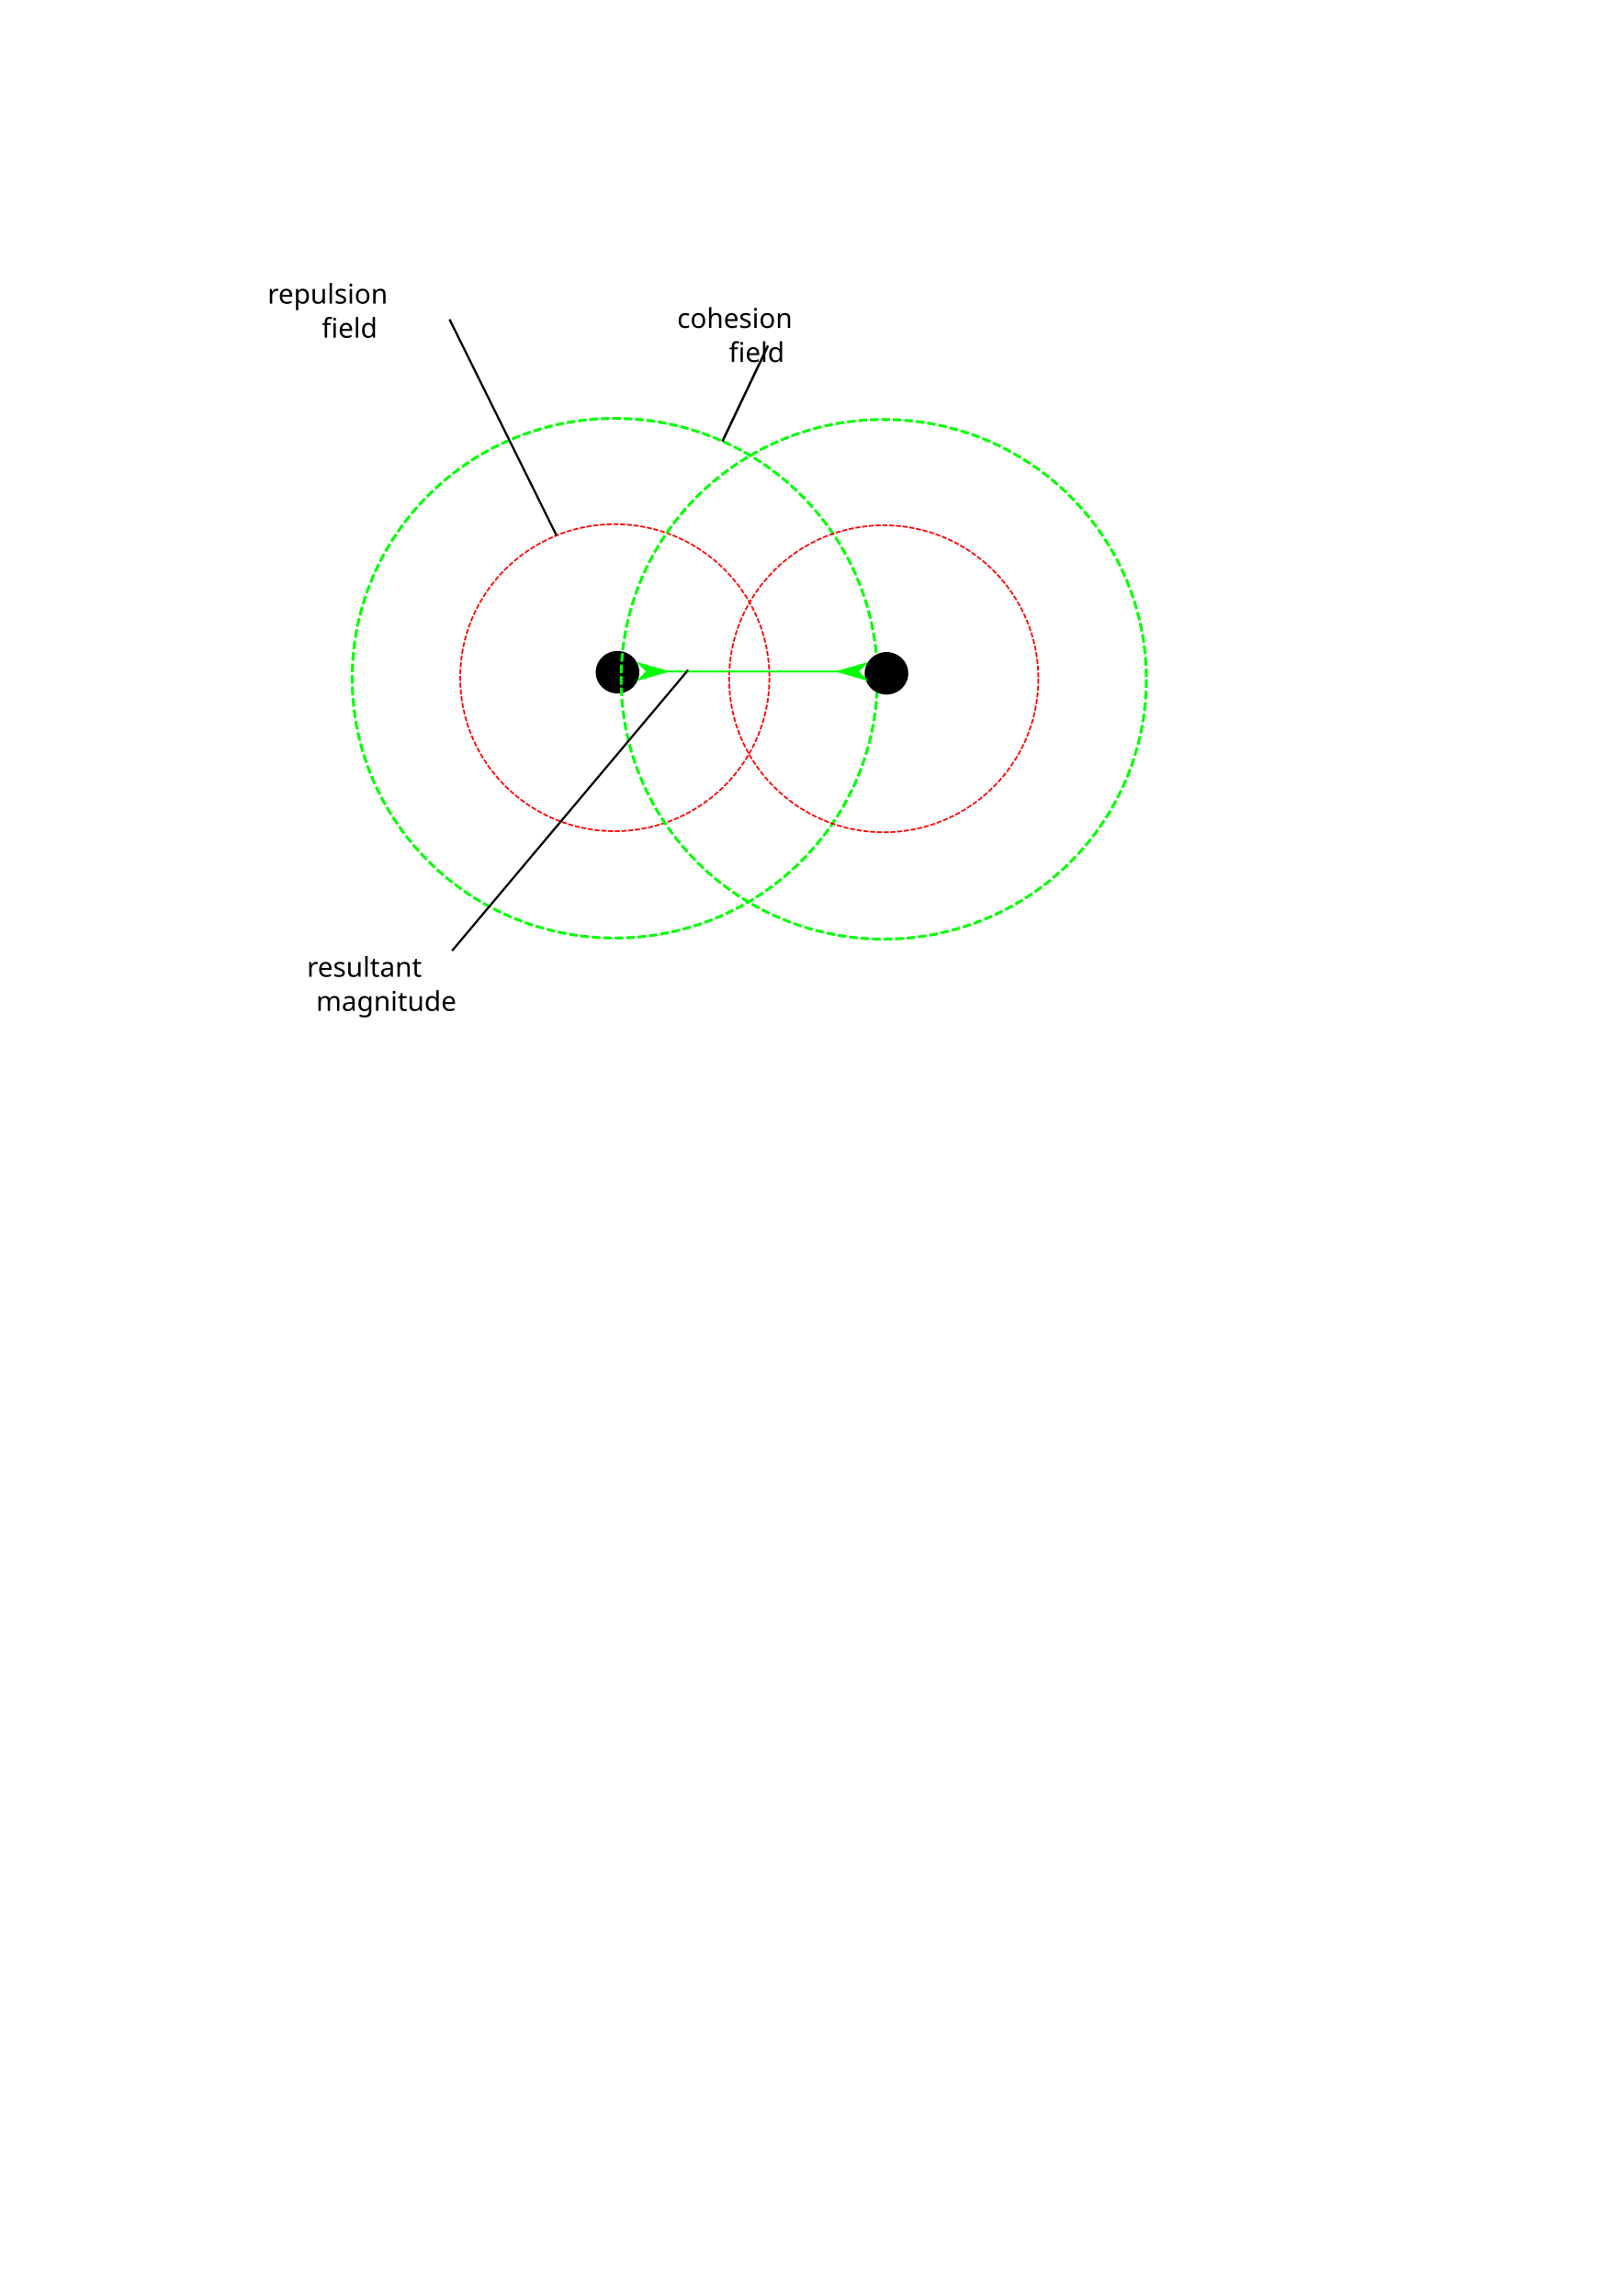
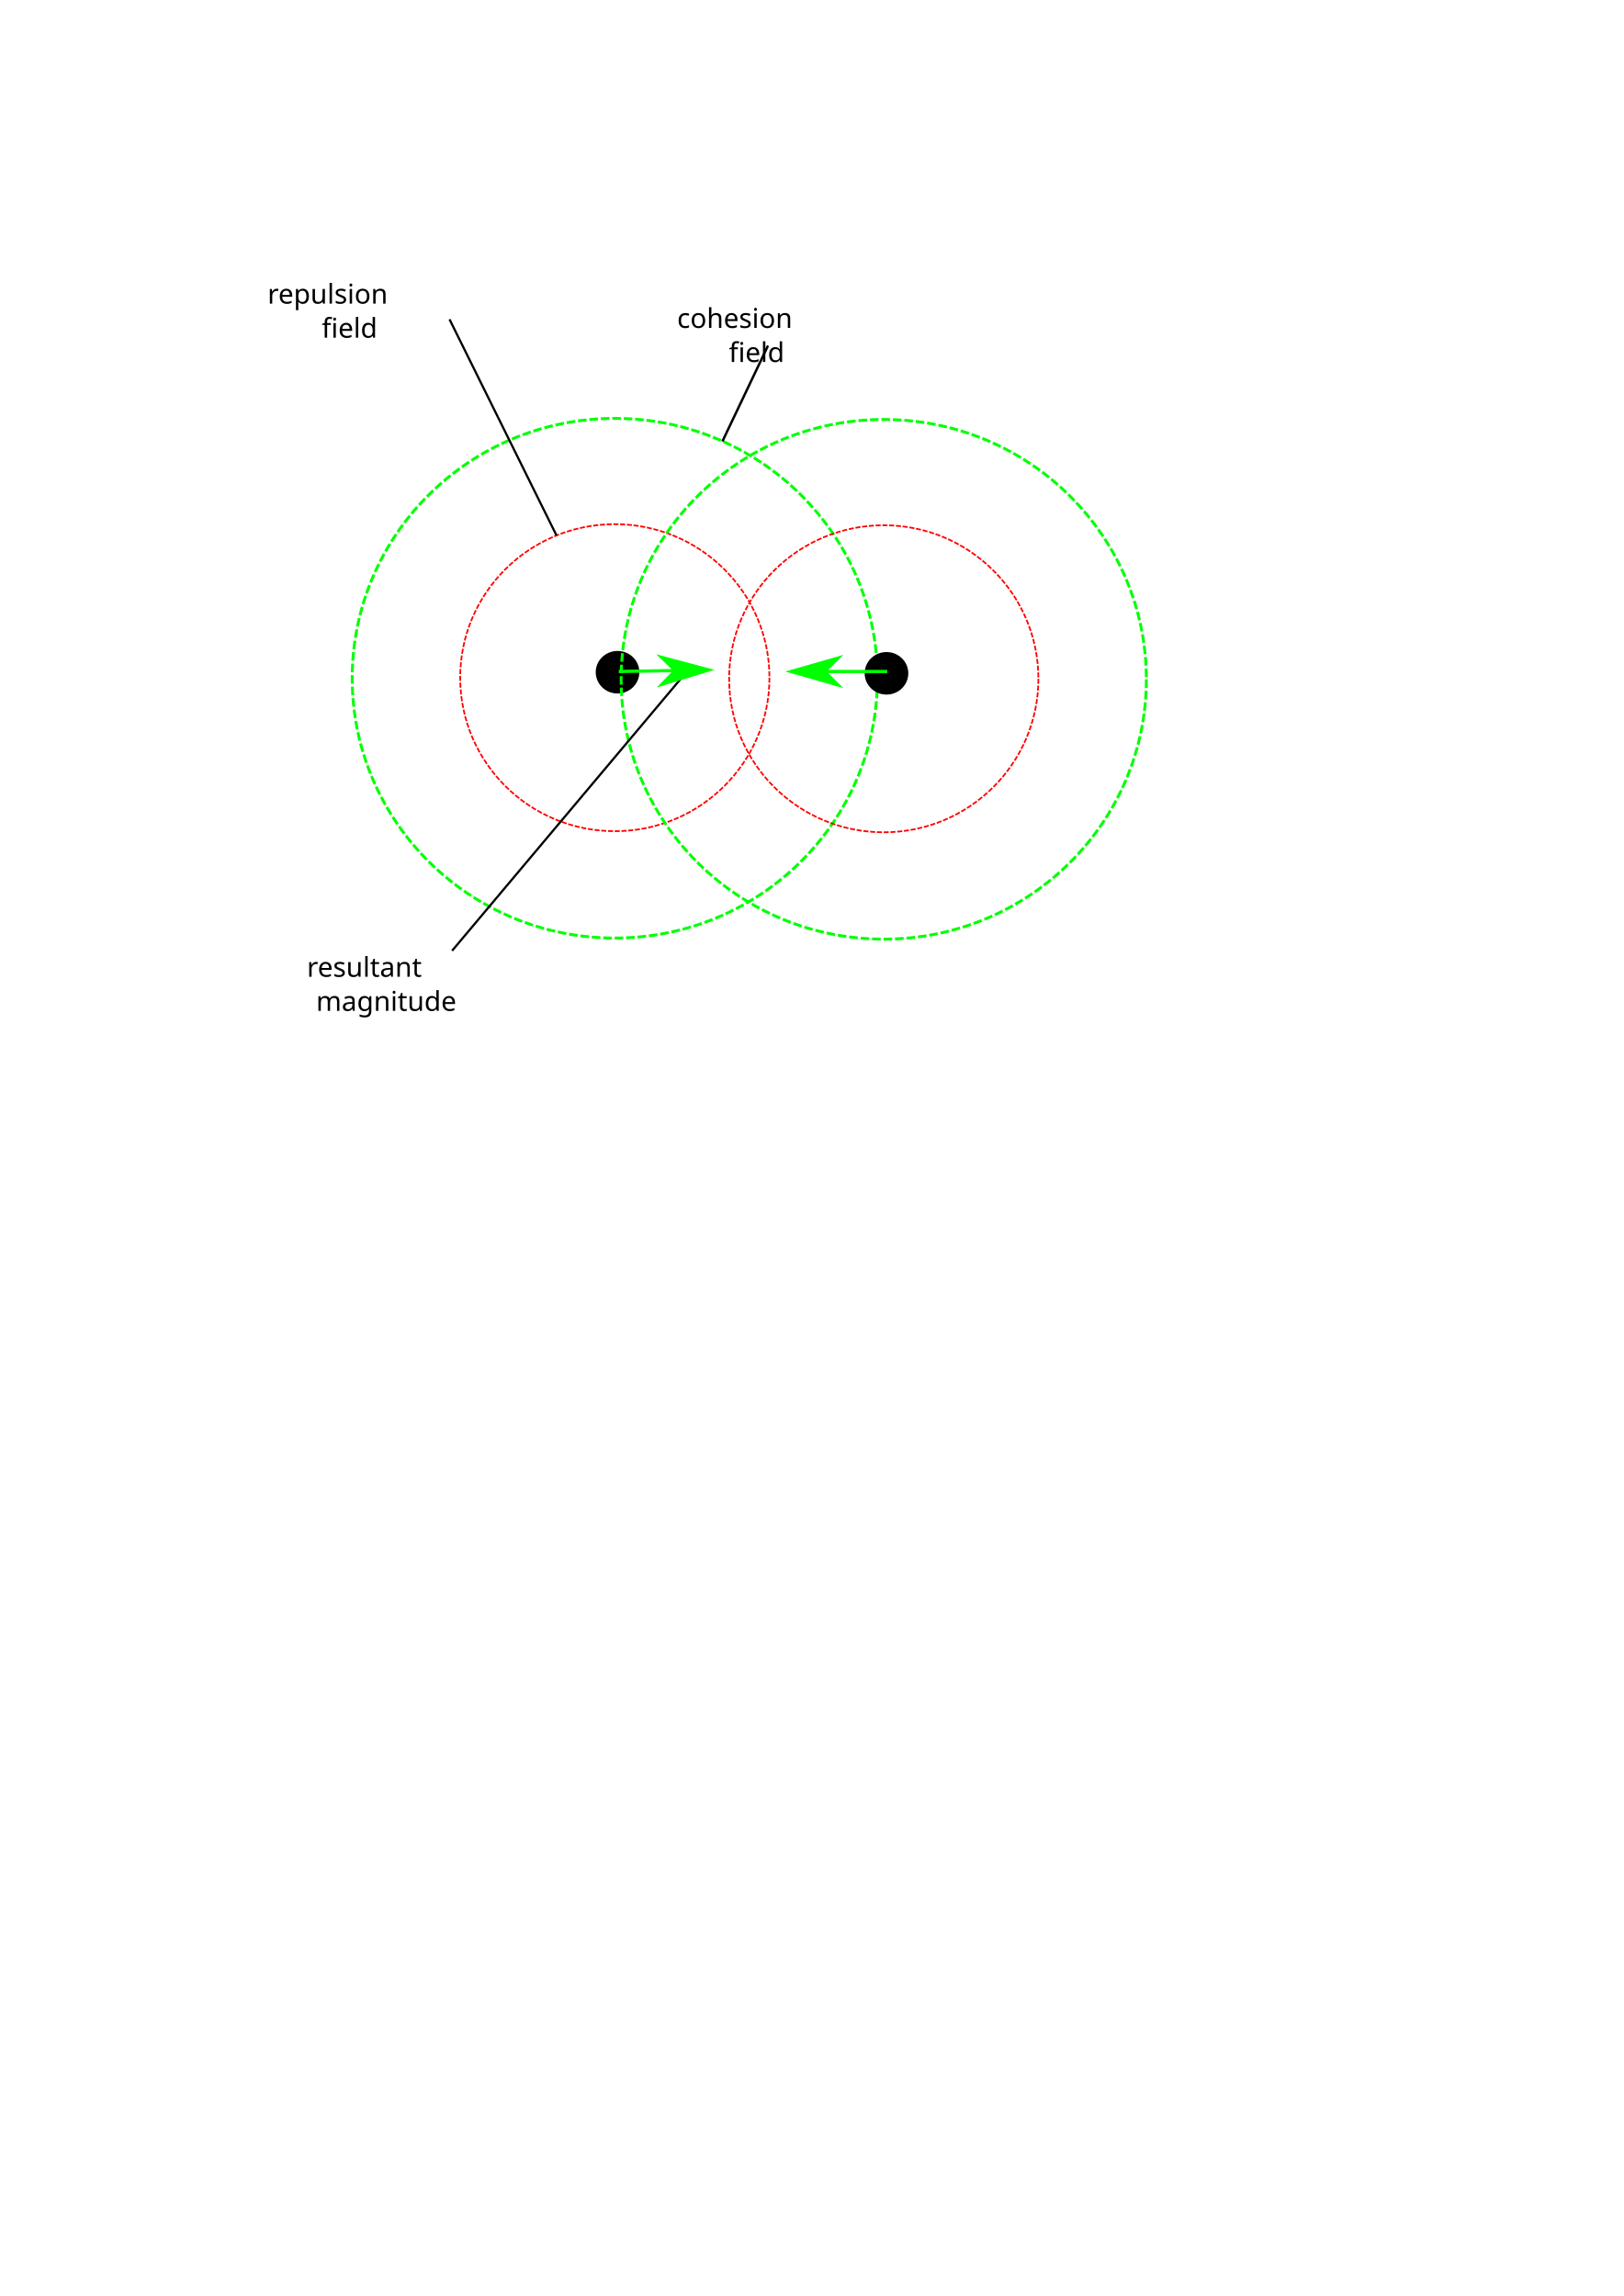
<svg xmlns="http://www.w3.org/2000/svg" width="744.094" height="1052.362" id="svg2" version="1.1">
  <defs id="defs4">
+     <marker orient="auto" refY="0.0" refX="0.0" id="marker4560" style="overflow:visible;">
+       <path id="path4562" d="M 0.0,0.0 L 5.0,-5.0 L -12.5,0.0 L 5.0,5.0 L 0.0,0.0 z " style="fill-rule:evenodd;stroke:#00ff00;stroke-width:1pt;stroke-opacity:1;fill:#00ff00;fill-opacity:1" transform="scale(0.8) rotate(180) translate(12.5,0)" />
+     </marker>
+     <marker orient="auto" refY="0.0" refX="0.0" id="marker4554" style="overflow:visible;">
+       <path id="path4556" d="M 0.0,0.0 L 5.0,-5.0 L -12.5,0.0 L 5.0,5.0 L 0.0,0.0 z " style="fill-rule:evenodd;stroke:#00ff00;stroke-width:1pt;stroke-opacity:1;fill:#00ff00;fill-opacity:1" transform="scale(0.8) rotate(180) translate(12.5,0)" />
+     </marker>
+     <marker orient="auto" refY="0.0" refX="0.0" id="marker4528" style="overflow:visible;">
+       <path id="path4275" d="M 0.0,0.0 L 5.0,-5.0 L -12.5,0.0 L 5.0,5.0 L 0.0,0.0 z " style="fill-rule:evenodd;stroke:#00ff00;stroke-width:1pt;stroke-opacity:1;fill:#00ff00;fill-opacity:1" transform="scale(0.8) rotate(180) translate(12.5,0)" />
+     </marker>
    <marker orient="auto" refY="0.0" refX="0.0" id="marker4508" style="overflow:visible;">
      <path id="path4510" d="M 0.0,0.0 L 5.0,-5.0 L -12.5,0.0 L 5.0,5.0 L 0.0,0.0 z " style="fill-rule:evenodd;stroke:#00ff00;stroke-width:1pt;stroke-opacity:1;fill:#00ff00;fill-opacity:1" transform="scale(0.8) rotate(180) translate(12.5,0)" />
    </marker>
    <marker orient="auto" refY="0.0" refX="0.0" id="marker4504" style="overflow:visible">
      <path id="path4506" d="M 0.0,0.0 L 5.0,-5.0 L -12.5,0.0 L 5.0,5.0 L 0.0,0.0 z " style="fill-rule:evenodd;stroke:#00ff00;stroke-width:1pt;stroke-opacity:1;fill:#00ff00;fill-opacity:1" transform="scale(0.8) translate(12.5,0)" />
    </marker>
    <marker orient="auto" refY="0.0" refX="0.0" id="marker4500" style="overflow:visible;">
      <path id="path4502" d="M 0.0,0.0 L 5.0,-5.0 L -12.5,0.0 L 5.0,5.0 L 0.0,0.0 z " style="fill-rule:evenodd;stroke:#000000;stroke-width:1pt;stroke-opacity:1;fill:#000000;fill-opacity:1" transform="scale(0.8) rotate(180) translate(12.5,0)" />
    </marker>
    <marker orient="auto" refY="0.0" refX="0.0" id="marker4496" style="overflow:visible">
      <path id="path4498" d="M 0.0,0.0 L 5.0,-5.0 L -12.5,0.0 L 5.0,5.0 L 0.0,0.0 z " style="fill-rule:evenodd;stroke:#000000;stroke-width:1pt;stroke-opacity:1;fill:#000000;fill-opacity:1" transform="scale(0.8) translate(12.5,0)" />
    </marker>
    <marker orient="auto" refY="0.0" refX="0.0" id="marker4492" style="overflow:visible">
      <path id="path4494" d="M 0.0,0.0 L 5.0,-5.0 L -12.5,0.0 L 5.0,5.0 L 0.0,0.0 z " style="fill-rule:evenodd;stroke:#000000;stroke-width:1pt;stroke-opacity:1;fill:#000000;fill-opacity:1" transform="scale(0.8) translate(12.5,0)" />
    </marker>
    <marker orient="auto" refY="0.0" refX="0.0" id="Arrow1Mend" style="overflow:visible;">
      <path id="path4233" d="M 0.0,0.0 L 5.0,-5.0 L -12.5,0.0 L 5.0,5.0 L 0.0,0.0 z " style="fill-rule:evenodd;stroke:#000000;stroke-width:1pt;stroke-opacity:1;fill:#000000;fill-opacity:1" transform="scale(0.4) rotate(180) translate(10,0)" />
    </marker>
    <marker orient="auto" refY="0.0" refX="0.0" id="marker4487" style="overflow:visible">
      <path id="path4224" d="M 0.0,0.0 L 5.0,-5.0 L -12.5,0.0 L 5.0,5.0 L 0.0,0.0 z " style="fill-rule:evenodd;stroke:#000000;stroke-width:1pt;stroke-opacity:1;fill:#000000;fill-opacity:1" transform="scale(0.8) translate(12.5,0)" />
    </marker>
    <marker orient="auto" refY="0.0" refX="0.0" id="marker4483" style="overflow:visible;">
      <path id="path4485" d="M 0.0,0.0 L 5.0,-5.0 L -12.5,0.0 L 5.0,5.0 L 0.0,0.0 z " style="fill-rule:evenodd;stroke:#000000;stroke-width:1pt;stroke-opacity:1;fill:#000000;fill-opacity:1" transform="scale(0.8) rotate(180) translate(12.5,0)" />
    </marker>
    <marker orient="auto" refY="0.0" refX="0.0" id="marker4480" style="overflow:visible;">
      <path id="path4227" d="M 0.0,0.0 L 5.0,-5.0 L -12.5,0.0 L 5.0,5.0 L 0.0,0.0 z " style="fill-rule:evenodd;stroke:#000000;stroke-width:1pt;stroke-opacity:1;fill:#000000;fill-opacity:1" transform="scale(0.8) rotate(180) translate(12.5,0)" />
    </marker>
    <marker orient="auto" refY="0.0" refX="0.0" id="Arrow1Lend" style="overflow:visible;">
      <path id="path3957" d="M 0.0,0.0 L 5.0,-5.0 L -12.5,0.0 L 5.0,5.0 L 0.0,0.0 z " style="fill-rule:evenodd;stroke:#000000;stroke-width:1.0pt;" transform="scale(0.8) rotate(180) translate(12.5,0)" />
    </marker>
    <marker orient="auto" refY="0.0" refX="0.0" id="Arrow1Lstart" style="overflow:visible">
      <path id="path3954" d="M 0.0,0.0 L 5.0,-5.0 L -12.5,0.0 L 5.0,5.0 L 0.0,0.0 z " style="fill-rule:evenodd;stroke:#000000;stroke-width:1.0pt" transform="scale(0.8) translate(12.5,0)" />
    </marker>
+     <marker orient="auto" refY="0" refX="0" id="marker4528-3" style="overflow:visible">
+       <path id="path4275-6" d="M 0,0 5,-5 -12.5,0 5,5 0,0 Z" style="fill:#00ff00;fill-opacity:1;fill-rule:evenodd;stroke:#00ff00;stroke-width:1pt;stroke-opacity:1" transform="matrix(-0.8,0,0,-0.8,-10,0)" />
+     </marker>
  </defs>
  <g id="layer1">
    <path style="stroke:none" id="path2985" d="m 162,151.362 a 10,9 0 1 1 -20,0 10,9 0 1 1 20,0 z" transform="matrix(1,0,0,1.083333,131,144.1365)" />
    <path style="fill:none;stroke:#ff0000;stroke-width:1;stroke-miterlimit:4;stroke-opacity:1;stroke-dasharray:3, 1;stroke-dashoffset:0" id="path3755" d="m 405.5,266.612 a 91.75,90.25 0 1 1 -183.5,0 91.75,90.25 0 1 1 183.5,0 z" transform="matrix(0.772338,0,0,0.7796345,39.42895,102.7521)" />
    <path transform="matrix(1.311632,0,0,1.319581,-129.7744,-40.95423)" style="fill:none;stroke:#00ff00;stroke-width:1;stroke-miterlimit:4;stroke-opacity:1;stroke-dasharray:3, 1;stroke-dashoffset:0;fill-opacity:1" id="path3755-2" d="m 405.5,266.612 a 91.75,90.25 0 1 1 -183.5,0 91.75,90.25 0 1 1 183.5,0 z" />
    <text xml:space="preserve" style="font-style:normal;font-weight:normal;font-size:40px;line-height:125%;font-family:Sans;text-align:center;letter-spacing:0px;word-spacing:0px;text-anchor:middle;fill:#000000;fill-opacity:1;stroke:none" x="372.746" y="150.291" id="text3775">
      <tspan x="374.736" y="150.291" style="font-size:12.5px;text-align:center;text-anchor:middle" id="tspan4266">cohesion </tspan>
      <tspan x="372.746" y="165.916" style="font-size:12.5px;text-align:center;text-anchor:middle" id="tspan4270">field</tspan>
    </text>
    <path style="fill:none;stroke:#000000;stroke-width:1.099px;stroke-linecap:butt;stroke-linejoin:miter;stroke-opacity:1" d="m 351.951,158.412 -20.901,43.901" id="path3779" />
    <text xml:space="preserve" style="font-style:normal;font-weight:normal;font-size:40px;line-height:125%;font-family:Sans;text-align:center;letter-spacing:0px;word-spacing:0px;text-anchor:middle;fill:#000000;fill-opacity:1;stroke:none" x="186.185" y="139.155" id="text3775-2">
      <tspan id="tspan3777-0" x="188.175" y="139.155" style="font-size:12.5px;text-align:center;text-anchor:middle">repulsion </tspan>
      <tspan x="186.185" y="154.78" style="font-size:12.5px;text-align:center;text-anchor:middle" id="tspan4260">field</tspan>
    </text>
    <ellipse style="stroke:none" id="path2985-3" cx="406.25" cy="308.612" rx="10" ry="9.75" />
    <ellipse style="fill:none;stroke:#ff0000;stroke-width:0.776;stroke-miterlimit:4;stroke-dasharray:2.328, 0.776;stroke-dashoffset:0;stroke-opacity:1" id="path3755-8" cx="405" cy="311.112" rx="70.862" ry="70.362" />
    <ellipse style="fill:none;fill-opacity:1;stroke:#00ff00;stroke-width:1.316;stroke-miterlimit:4;stroke-dasharray:3.947, 1.316;stroke-dashoffset:0;stroke-opacity:1" id="path3755-2-4" cx="405" cy="311.362" rx="120.342" ry="119.092" />
    <path style="fill:none;stroke:#000000;stroke-width:1px;stroke-linecap:butt;stroke-linejoin:miter;stroke-opacity:1" d="m 206,146.362 49,99" id="path3831" />
-     <path style="fill:none;fill-rule:evenodd;stroke:#00ff00;stroke-width:0.877px;stroke-linecap:butt;stroke-linejoin:miter;stroke-opacity:1;marker-start:url(#marker4508);marker-end:url(#marker4504)" d="m 305.418,307.779 78.835,0" id="path8010" />
    <text xml:space="preserve" style="font-style:normal;font-weight:normal;font-size:40px;line-height:125%;font-family:Sans;text-align:center;letter-spacing:0px;word-spacing:0px;text-anchor:middle;fill:#000000;fill-opacity:1;stroke:none" x="203.012" y="447.699" id="text3775-2-2">
      <tspan id="tspan3777-0-2" x="205.001" y="447.699" style="font-size:12.5px;text-align:center;text-anchor:middle">resultant </tspan>
      <tspan x="203.012" y="463.324" style="font-size:12.5px;text-align:center;text-anchor:middle" id="tspan4272">magnitude</tspan>
    </text>
    <path style="fill:none;fill-rule:evenodd;stroke:#000000;stroke-width:1px;stroke-linecap:butt;stroke-linejoin:miter;stroke-opacity:1" d="M 207.182,435.765 315.37,307.072" id="path4252" />
+     <path style="fill:#00ff00;fill-rule:evenodd;stroke:#00ff00;stroke-width:1.5;stroke-linecap:butt;stroke-linejoin:miter;stroke-opacity:1;fill-opacity:1;marker-end:url(#marker4554);stroke-miterlimit:4;stroke-dasharray:none" d="m 283.55,307.779 41.012,-0.707" id="path4552" />
+     <path style="fill:#00ff00;fill-rule:evenodd;stroke:#00ff00;stroke-width:1.5;stroke-linecap:butt;stroke-linejoin:miter;stroke-opacity:1;fill-opacity:1;marker-end:url(#marker4560);stroke-miterlimit:4;stroke-dasharray:none" d="m 406.586,307.779 -43.841,0" id="path4558" />
  </g>
</svg>
